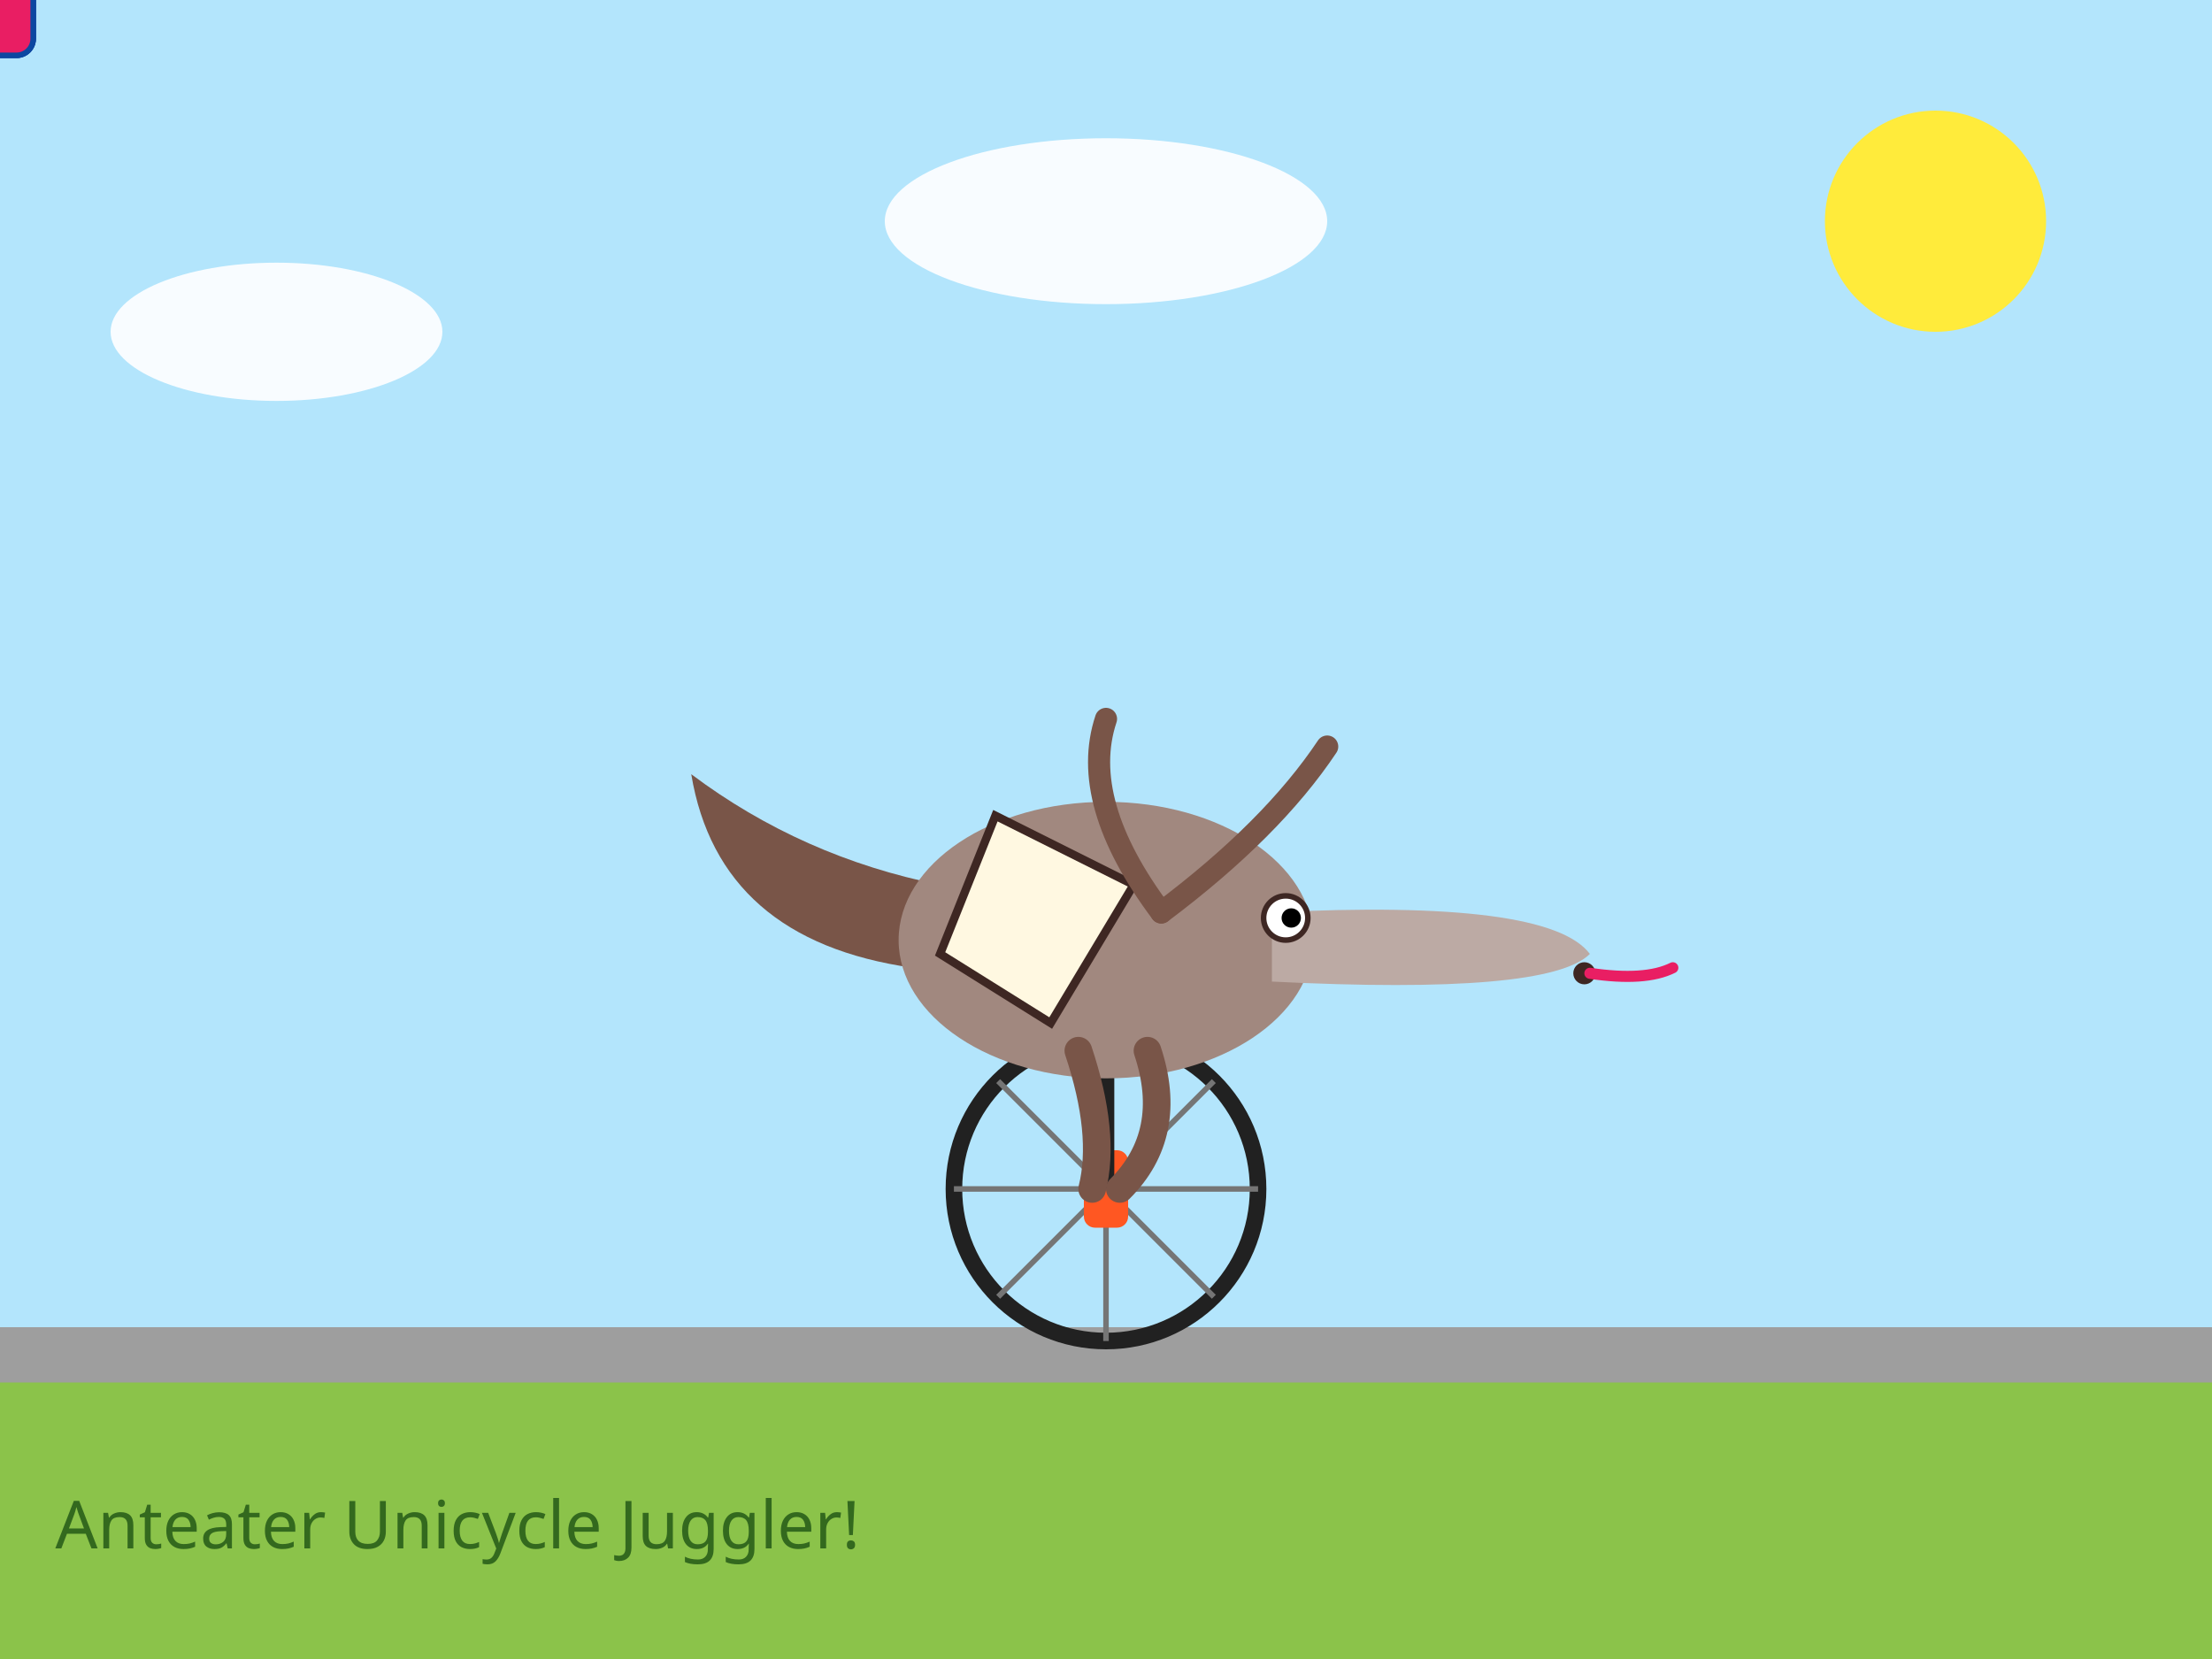
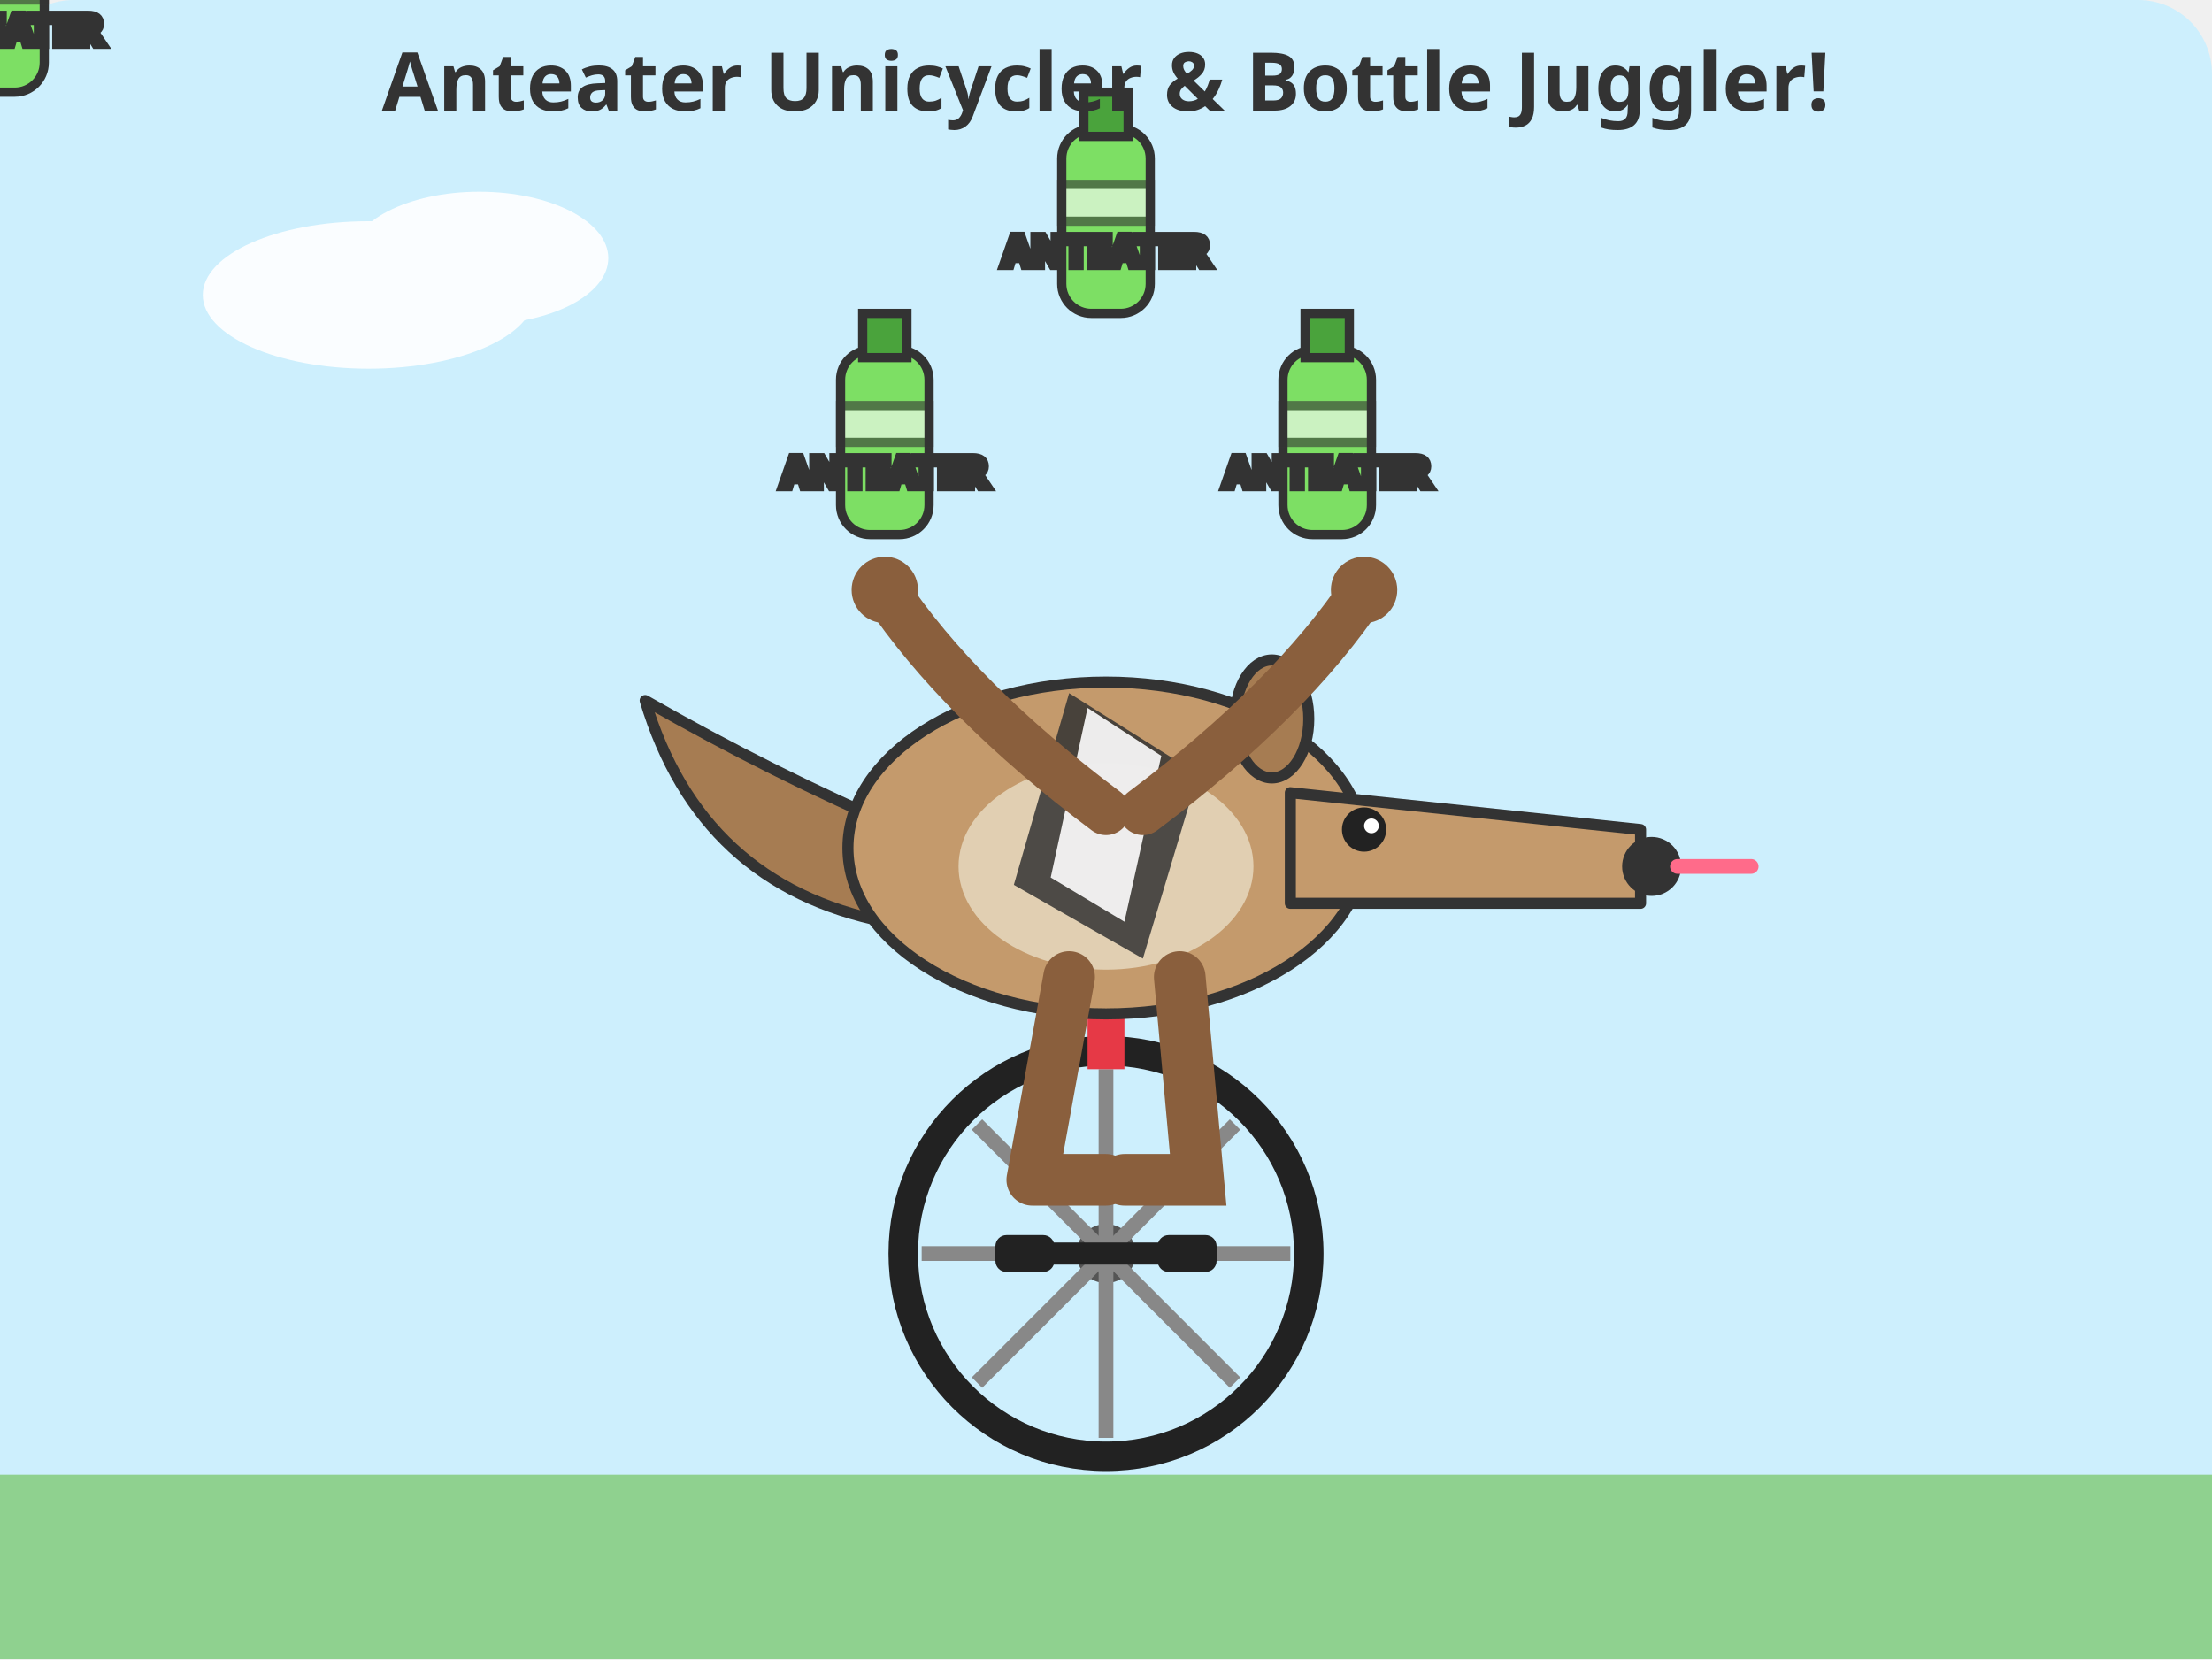
- <svg xmlns="http://www.w3.org/2000/svg" width="800" height="600" viewBox="0 0 800 600">
+ <svg xmlns="http://www.w3.org/2000/svg" width="600" height="450" viewBox="0 0 600 450">
  <style>
-   .ground{fill:#8BC34A}
-   .road{fill:#9E9E9E}
-   .body{fill:#A1887F}
-   .snout{fill:#BCAAA4}
-   .stripe{fill:#FFF8E1;stroke:#3E2723;stroke-width:3}
-   .leg{stroke:#795548;stroke-width:10;stroke-linecap:round;fill:none}
-   .arm{stroke:#795548;stroke-width:8;stroke-linecap:round;fill:none}
-   .wheel{fill:none;stroke:#212121;stroke-width:6}
-   .spoke{stroke:#757575;stroke-width:2}
-   .bottle{stroke:#0D47A1;stroke-width:2}
+   .outline { stroke:#333; stroke-width:3; stroke-linecap:round; stroke-linejoin:round; }
+   .bottle { stroke:#333; stroke-width:2.5; }
</style>
-   <rect width="800" height="600" fill="#B3E5FC" />
-   <circle cx="700" cy="80" r="40" fill="#FFEB3B" />
-   <rect y="480" width="800" height="120" class="ground" />
-   <rect y="480" width="800" height="20" class="road" />
+   <rect width="600" height="450" fill="#cdeffd" rx="20" />
+   <ellipse cx="300" cy="420" rx="250" ry="18" fill="#000" opacity="0.1" />
+   <rect y="400" width="600" height="50" fill="#8fd18f" />
  <g>
-     <ellipse cx="100" cy="120" rx="60" ry="25" fill="white" opacity="0.9">
-       <animate attributeName="cx" values="-80;880" dur="18s" repeatCount="indefinite" />
-     </ellipse>
-     <ellipse cx="400" cy="80" rx="80" ry="30" fill="white" opacity="0.9">
-       <animate attributeName="cx" values="0;900" dur="25s" repeatCount="indefinite" />
-     </ellipse>
+     <g fill="white" opacity="0.9">
+       <ellipse cx="100" cy="80" rx="45" ry="20" />
+       <ellipse cx="130" cy="70" rx="35" ry="18" />
+       <animateTransform attributeName="transform" type="translate" from="0 0" to="400 0" dur="18s" repeatCount="indefinite" />
+     </g>
  </g>
  <g>
-     <animateTransform attributeName="transform" type="translate" values="0 0;0 -12;0 0" dur="0.6s" repeatCount="indefinite" />
-     <g transform="translate(400,430)">
-       <circle r="55" class="wheel" />
+     <animateTransform attributeName="transform" type="translate" values="0 0; 0 -10; 0 0" dur="0.8s" repeatCount="indefinite" />
+     <g transform="translate(300,340)">
+       <circle r="55" fill="none" stroke="#222" stroke-width="8" />
+       <circle r="8" fill="#555" />
      <g>
+         <line x1="-50" y1="0" x2="50" y2="0" stroke="#888" stroke-width="4" />
+         <line x1="0" y1="-50" x2="0" y2="50" stroke="#888" stroke-width="4" />
+         <line x1="-35" y1="-35" x2="35" y2="35" stroke="#888" stroke-width="4" />
+         <line x1="-35" y1="35" x2="35" y2="-35" stroke="#888" stroke-width="4" />
        <animateTransform attributeName="transform" type="rotate" from="0" to="360" dur="1.2s" repeatCount="indefinite" />
-         <line x1="-55" y1="0" x2="55" y2="0" class="spoke" />
-         <line x1="0" y1="-55" x2="0" y2="55" class="spoke" />
-         <line x1="-39" y1="-39" x2="39" y2="39" class="spoke" />
-         <line x1="-39" y1="39" x2="39" y2="-39" class="spoke" />
-         <rect x="-8" y="-14" width="16" height="28" rx="4" fill="#FF5722" />
      </g>
-       <line x1="0" y1="0" x2="0" y2="-90" stroke="#212121" stroke-width="6" />
-       <rect x="-20" y="-100" width="40" height="10" rx="3" fill="#212121" />
+       <rect x="-5" y="-110" width="10" height="60" fill="#e63946" />
+       <rect x="-30" y="-120" width="60" height="12" rx="6" fill="#222" />
+       <g>
+         <line x1="-22" y1="0" x2="22" y2="0" stroke="#222" stroke-width="6" stroke-linecap="round" />
+         <rect x="-30" y="-5" width="16" height="10" rx="3" fill="#222" />
+         <rect x="14" y="-5" width="16" height="10" rx="3" fill="#222" />
+         <animateTransform attributeName="transform" type="rotate" from="0" to="360" dur="1.2s" repeatCount="indefinite" />
+       </g>
    </g>
-     <g transform="translate(400,340)">
-       <path d="M -70 10 Q -140 0 -150 -60 Q -110 -30 -60 -20 Z" fill="#795548">
-         <animate attributeName="d" values="M -70 10 Q -140 0 -150 -60 Q -110 -30 -60 -20 Z;M -70 10 Q -145 20 -155 -40 Q -110 -10 -60 -20 Z;M -70 10 Q -140 0 -150 -60 Q -110 -30 -60 -20 Z" dur="1s" repeatCount="indefinite" />
+     <g transform="translate(300,230)">
+       <path d="M -60 20 Q -110 10 -125 -40 Q -90 -20 -55 -5 Z" fill="#a67c52" class="outline">
+         <animate attributeName="d" values="M -60 20 Q -110 10 -125 -40 Q -90 -20 -55 -5 Z; M -60 20 Q -115 25 -135 -10 Q -95 -5 -55 -5 Z; M -60 20 Q -110 10 -125 -40 Q -90 -20 -55 -5 Z" dur="1.6s" repeatCount="indefinite" />
      </path>
-       <ellipse cx="0" cy="0" rx="75" ry="50" class="body" />
-       <path d="M -40 -45 L 10 -20 L -20 30 L -60 5 Z" class="stripe" />
+       <ellipse cx="0" cy="0" rx="70" ry="45" fill="#c49a6c" class="outline" />
+       <ellipse cx="0" cy="5" rx="40" ry="28" fill="#e8dcc3" opacity="0.8" />
+       <path d="M -10 -42 L 25 -20 L 10 30 L -25 10 Z" fill="#333" opacity="0.85" />
+       <path d="M -5 -38 L 15 -25 L 5 20 L -15 8 Z" fill="white" opacity="0.9" />
+       <path d="M -10 35 L -20 90 L 0 90" fill="none" stroke="#8a5f3d" stroke-width="14" stroke-linecap="round" stroke-linejoin="round" />
+       <path d="M 20 35 L 25 90 L 5 90" fill="none" stroke="#8a5f3d" stroke-width="14" stroke-linecap="round">
+         <animate attributeName="d" values="M 20 35 L 25 90 L 5 90; M 20 35 L 10 90 L -10 90; M 20 35 L 25 90 L 5 90" dur="1.2s" repeatCount="indefinite" />
+       </path>
      <g>
-         <animateTransform attributeName="transform" type="rotate" values="-5 60 0;5 60 0;-5 60 0" dur="1.2s" repeatCount="indefinite" />
-         <path d="M 60 -10 Q 160 -15 175 5 Q 160 20 60 15 Z" class="snout" />
-         <circle cx="173" cy="12" r="4" fill="#3E2723" />
-         <circle cx="65" cy="-8" r="8" fill="white" stroke="#3E2723" stroke-width="2" />
-         <circle cx="67" cy="-8" r="3.5" fill="black">
-           <animate attributeName="cy" values="-8;-6;-8" dur="2s" repeatCount="indefinite" />
-         </circle>
-         <path d="M175 12 Q 195 15 205 10" stroke="#E91E63" stroke-width="4" fill="none" stroke-linecap="round">
-           <animate attributeName="d" values="M175 12 Q 195 15 205 10;M175 12 Q 200 18 220 8;M175 12 Q 195 15 205 10" dur="0.8s" repeatCount="indefinite" />
+         <path d="M 50 -15 L 145 -5 L 145 15 L 50 15 Z" fill="#c49a6c" class="outline" />
+         <circle cx="148" cy="5" r="8" fill="#333" />
+         <circle cx="70" cy="-5" r="6" fill="#222" />
+         <circle cx="72" cy="-6" r="2" fill="white" />
+         <ellipse cx="45" cy="-35" rx="10" ry="16" fill="#a67c52" class="outline" />
+         <line x1="155" y1="5" x2="175" y2="5" stroke="#ff6b8a" stroke-width="4" stroke-linecap="round">
+           <animate attributeName="x2" values="175;195;175" dur="0.6s" repeatCount="indefinite" />
+         </line>
+         <animateTransform attributeName="transform" type="rotate" values="-4 50 0; 4 50 0; -4 50 0" dur="0.8s" repeatCount="indefinite" />
+       </g>
+       <g stroke="#8a5f3d" stroke-width="13" stroke-linecap="round" fill="none">
+         <path d="M 0 -10 Q -40 -40 -60 -70">
+           <animate attributeName="d" values="M 0 -10 Q -40 -40 -60 -70; M 0 -10 Q -30 -50 -20 -80; M 0 -10 Q -40 -40 -60 -70" dur="0.9s" repeatCount="indefinite" />
+         </path>
+         <path d="M 10 -10 Q 50 -40 70 -70">
+           <animate attributeName="d" values="M 10 -10 Q 50 -40 70 -70; M 10 -10 Q 40 -50 30 -80; M 10 -10 Q 50 -40 70 -70" dur="0.9s" begin="0.45s" repeatCount="indefinite" />
        </path>
      </g>
-       <g>
-         <path class="leg" d="M -10 40 Q 0 70 -5 90">
-           <animate attributeName="d" values="M -10 40 Q 0 70 -5 90;M -10 40 Q 15 65 5 90;M -10 40 Q 0 70 -5 90" dur="0.6s" repeatCount="indefinite" />
-         </path>
-         <path class="leg" d="M 15 40 Q 25 70 5 90">
-           <animate attributeName="d" values="M 15 40 Q 25 70 5 90;M 15 40 Q 10 70 -5 90;M 15 40 Q 25 70 5 90" dur="0.6s" repeatCount="indefinite" />
-         </path>
-       </g>
-       <g>
-         <path class="arm" d="M 20 -10 Q 60 -40 80 -70">
-           <animate attributeName="d" values="M 20 -10 Q 60 -40 80 -70;M 20 -10 Q 55 -35 50 -70;M 20 -10 Q 60 -40 80 -70" dur="0.9s" repeatCount="indefinite" />
-         </path>
-         <path class="arm" d="M 20 -10 Q -10 -50 0 -80">
-           <animate attributeName="d" values="M 20 -10 Q -10 -50 0 -80;M 20 -10 Q 30 -50 60 -75;M 20 -10 Q -10 -50 0 -80" dur="0.9s" repeatCount="indefinite" />
-         </path>
-       </g>
+       <circle cx="-60" cy="-70" r="9" fill="#8a5f3d">
+         <animate attributeName="cx" values="-60;-20;-60" dur="0.9s" repeatCount="indefinite" />
+         <animate attributeName="cy" values="-70;-80;-70" dur="0.9s" repeatCount="indefinite" />
+       </circle>
+       <circle cx="70" cy="-70" r="9" fill="#8a5f3d">
+         <animate attributeName="cx" values="70;30;70" dur="0.9s" begin="0.45s" repeatCount="indefinite" />
+         <animate attributeName="cy" values="-70;-80;-70" dur="0.9s" begin="0.45s" repeatCount="indefinite" />
+       </circle>
    </g>
    <g>
-       <g>
-         <rect x="-12" y="-30" width="24" height="50" rx="6" fill="#4CAF50" class="bottle" />
-         <rect x="-6" y="-40" width="12" height="12" fill="#795548" />
-         <animateMotion dur="1.8s" repeatCount="indefinite" path="M 330 250 Q 400 80 470 250 Q 400 350 330 250" />
+       <g id="bottle" class="bottle">
+         <rect x="-12" y="-25" width="24" height="50" rx="8" fill="#7ddf64" />
+         <rect x="-6" y="-35" width="12" height="12" fill="#4aa33c" stroke="#333" stroke-width="2.5" />
+         <rect x="-12" y="-10" width="24" height="10" fill="white" opacity="0.6" />
+         <text x="0" y="12" text-anchor="middle" font-size="11" font-family="sans-serif" font-weight="bold" fill="#2a6b22">ANTEATER</text>
      </g>
-       <g>
-         <rect x="-12" y="-30" width="24" height="50" rx="6" fill="#FF9800" class="bottle" />
-         <rect x="-6" y="-40" width="12" height="12" fill="#795548" />
-         <animateMotion dur="1.8s" begin="-0.6s" repeatCount="indefinite" path="M 470 250 Q 400 80 330 250 Q 400 350 470 250" />
-       </g>
-       <g>
-         <rect x="-12" y="-30" width="24" height="50" rx="6" fill="#E91E63" class="bottle" />
-         <rect x="-6" y="-40" width="12" height="12" fill="#795548" />
-         <animateMotion dur="1.8s" begin="-1.2s" repeatCount="indefinite" path="M 330 250 Q 400 80 470 250 Q 400 350 330 250" />
-       </g>
+       <use href="#bottle" transform="translate(240,120)">
+         <animateTransform attributeName="transform" type="translate" values="240 160; 300 40; 360 160" keyTimes="0;0.5;1" dur="1.2s" repeatCount="indefinite" />
+       </use>
+       <use href="#bottle" transform="translate(360,120)">
+         <animateTransform attributeName="transform" type="translate" values="360 160; 300 40; 240 160" keyTimes="0;0.5;1" dur="1.2s" repeatCount="indefinite" />
+       </use>
+       <use href="#bottle" transform="translate(300,60)">
+         <animateTransform attributeName="transform" type="translate" values="300 40; 240 160; 360 160; 300 40" keyTimes="0;0.33;0.66;1" dur="1.8s" repeatCount="indefinite" />
+       </use>
    </g>
  </g>
-   <text x="20" y="560" font-family="sans-serif" font-size="24" fill="#33691E">Anteater Unicycle Juggler!</text>
+   <text x="300" y="30" text-anchor="middle" font-family="sans-serif" font-weight="bold" font-size="22" fill="#333">Anteater Unicycler &amp; Bottle Juggler!</text>
</svg>
